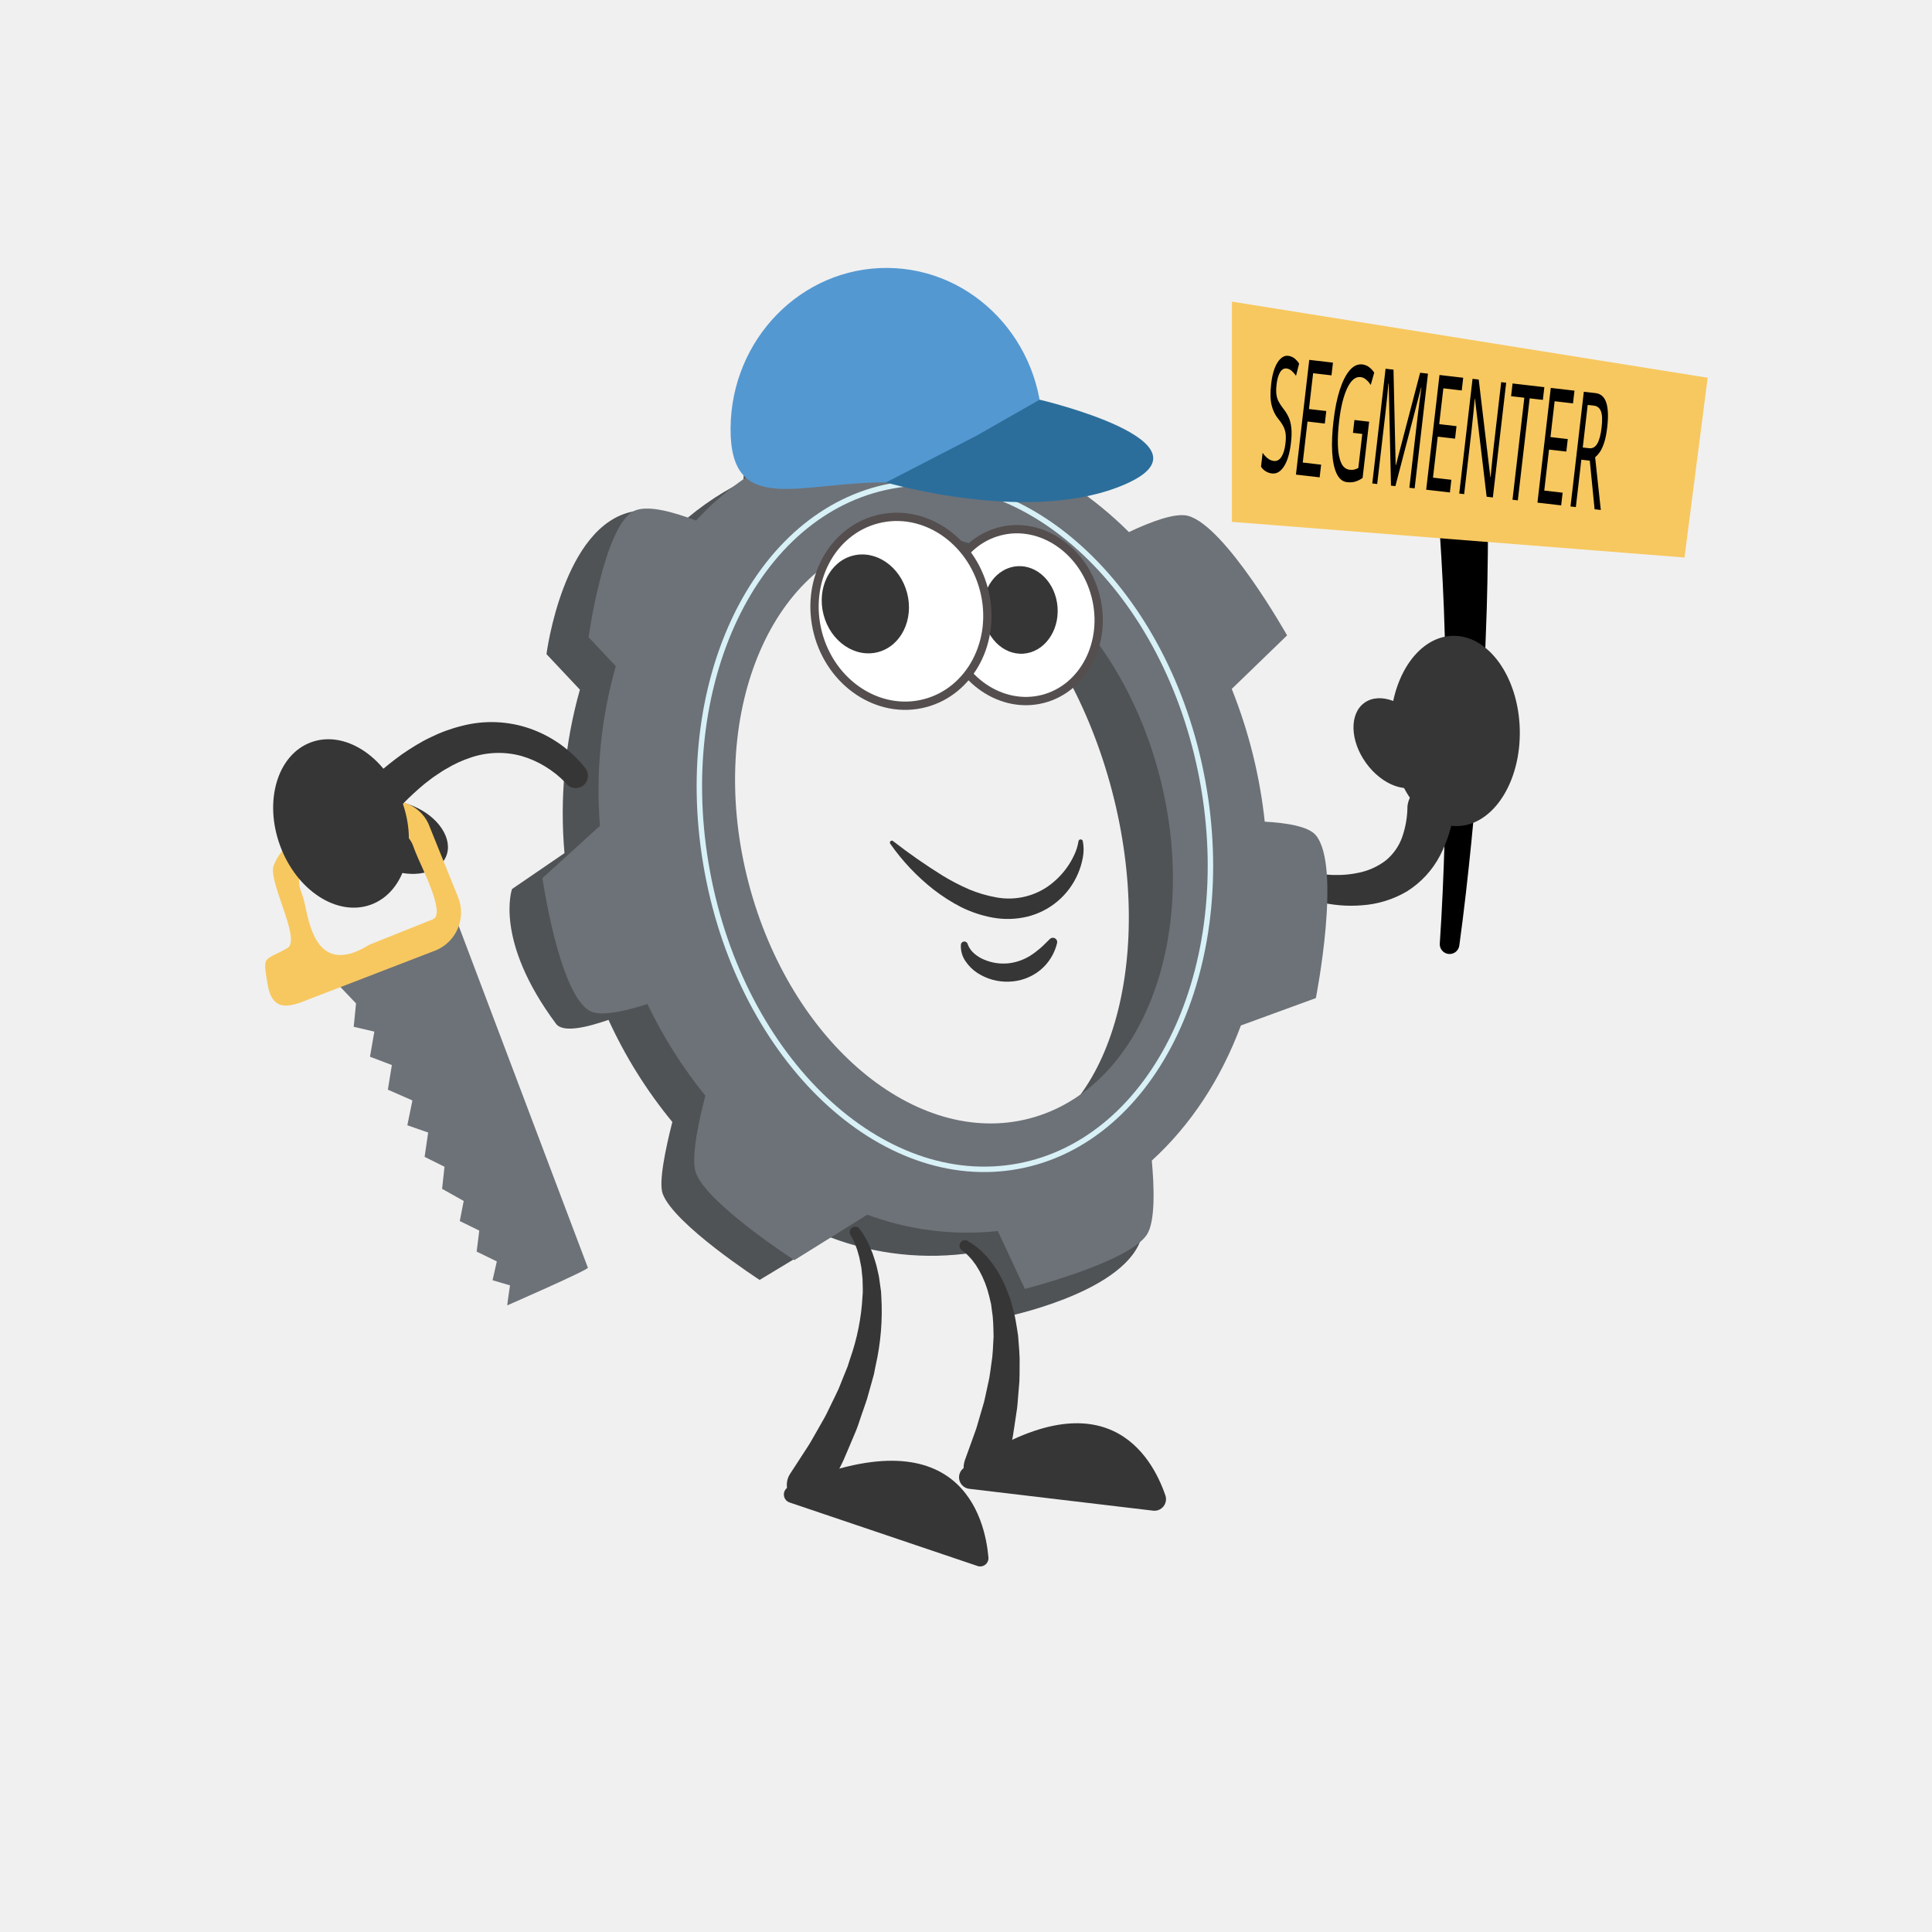
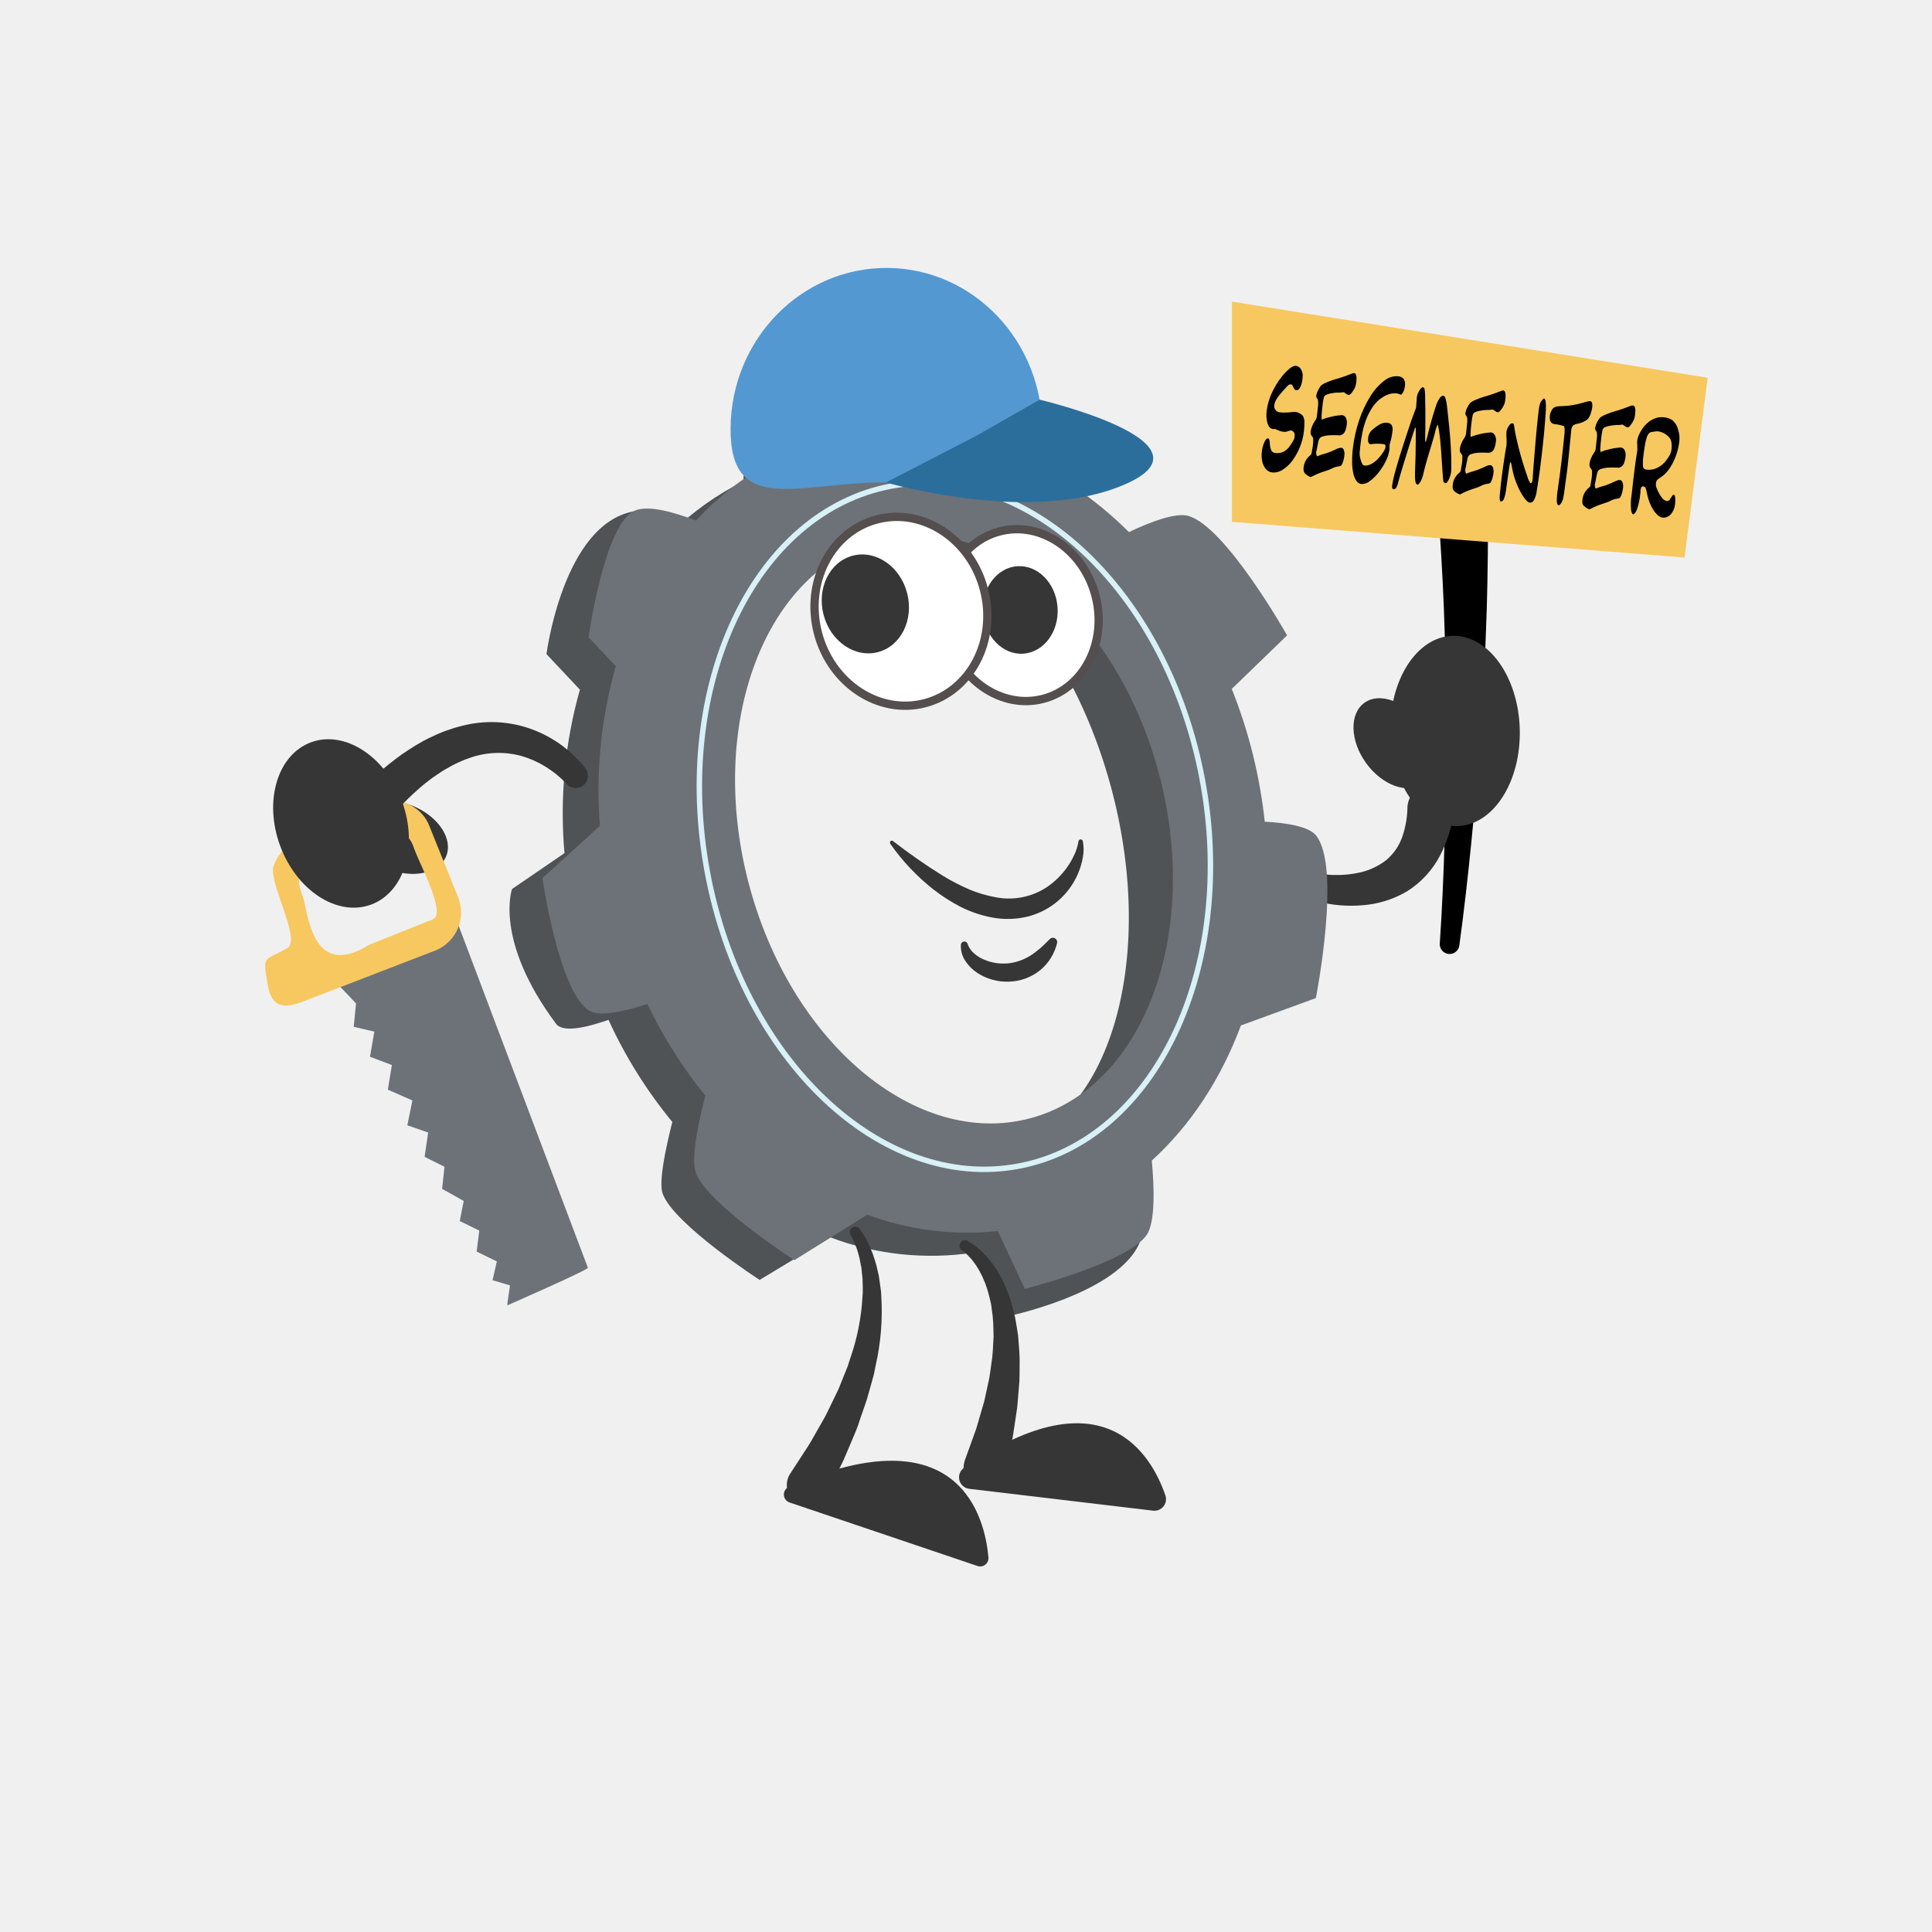
<svg xmlns="http://www.w3.org/2000/svg" id="Layer_1" data-name="Layer 1" viewBox="0 0 700 700">
  <defs>
-     <style>.cls-1{fill:#f7c860;}.cls-2{font-size:58.6px;font-family:ComicStripMN, Comic Strip MN;}.cls-3{fill:#363637;}.cls-4{fill:#4f5356;}.cls-5{fill:#6d7278;}.cls-6{fill:#fff;stroke:#544e4e;stroke-width:3px;}.cls-6,.cls-7{stroke-miterlimit:10;}.cls-7{fill:none;stroke:#d7f1f7;stroke-width:1.97px;}.cls-8{fill:#5498d1;}.cls-9{fill:#2c6e9b;}</style>
+     <style>.cls-1{fill:#f7c860;}.cls-2{fill:#363637;}.cls-3{fill:#4f5356;}.cls-4{fill:#6d7278;}.cls-5{fill:#fff;stroke:#544e4e;stroke-width:3px;}.cls-5,.cls-6{stroke-miterlimit:10;}.cls-6{fill:none;stroke:#d7f1f7;stroke-width:1.97px;}.cls-7{fill:#5498d1;}.cls-8{fill:#2c6e9b;}</style>
  </defs>
  <path d="M525.21,342.19s7.81-72.39,5.18-150" />
  <path d="M521.67,341.81c.83-12.39,1.36-24.89,1.74-37.35s.57-24.94.58-37.4c0-6.23-.06-12.46-.11-18.69s-.2-12.44-.43-18.66c-.33-12.43-1-24.83-1.81-37.21v-.1a8.77,8.77,0,1,1,17.5-1.1c0,.2,0,.42,0,.61-.09,12.64-.25,25.27-.79,37.86-.19,6.31-.57,12.59-.86,18.88s-.73,12.58-1.2,18.85q-1.32,18.83-3.19,37.59c-1.25,12.52-2.65,25-4.36,37.49a3.56,3.56,0,0,1-7.08-.71Z" />
  <polygon class="cls-1" points="618.72 136.86 446.35 109.28 446.35 189.08 610.33 202 618.72 136.86" />
-   <text class="cls-2" transform="translate(455.63 170.34) rotate(6.62) scale(0.37 1)">SEGMENTER</text>
-   <path class="cls-3" d="M479.73,316.78l1.39.13,1.55.1c1,0,2.09,0,3.14,0a36.86,36.86,0,0,0,6.1-.73,24,24,0,0,0,10.2-4.53,19.32,19.32,0,0,0,5.9-8.37,34.46,34.46,0,0,0,1.94-11.2,8.52,8.52,0,0,1,17,.36,8.43,8.43,0,0,1-.08,1l0,.21a50.41,50.41,0,0,1-5.06,16.13A33.67,33.67,0,0,1,509.71,323a37,37,0,0,1-16.22,5,48.89,48.89,0,0,1-8,0c-1.32-.12-2.63-.28-3.94-.49-.65-.11-1.3-.23-2-.37l-1-.22-1.11-.27a5,5,0,0,1,1.71-9.91Z" />
-   <ellipse class="cls-3" cx="527.21" cy="264.81" rx="23.45" ry="34.48" transform="translate(-6.63 13.64) rotate(-1.47)" />
-   <ellipse class="cls-3" cx="504.89" cy="269.27" rx="12.27" ry="18.04" transform="translate(-62.1 346.32) rotate(-35.81)" />
-   <path class="cls-4" d="M198,237l12.11,12.88a164.61,164.61,0,0,0-5.59,59.23l-19,13s-6.67,18.47,15.95,48.84c2.49,3.34,11.14,1.31,19-1.44a168.45,168.45,0,0,0,23.13,37c-2.53,9.94-5,21.89-3.5,26,4.13,11.16,35.13,31.23,35.13,31.23l25.58-15.44a103.06,103.06,0,0,0,51.91,5.55l11,23.39s42-8.35,49.39-27.5c2.49-6.48-1.25-19.62-3.39-26,31.92-33.19,45.41-88.35,30.82-144.21-13.55-51.88-47.92-91.39-88.05-107.45l-.66-29.2s-50.23-13.8-75.59,5.12c-4.72,3.52-6.38,15.93-6.92,26.42a102.54,102.54,0,0,0-26,18.47c-4-4.31-8.66-8.58-13.86-7.59C204,190.13,198,237,198,237Zm108.76-44.46c37-9.67,80,32.44,96.14,94s-.87,119.38-37.88,129-80.05-32.44-96.13-94S269.79,202.22,306.79,192.56Z" />
-   <path class="cls-5" d="M213.25,230.88l9.86,10.48a164.2,164.2,0,0,0-5.75,57.86l-20.83,18.94s6,41.88,17.18,48.14c3.93,2.21,13.32-.08,20.86-2.54a167.64,167.64,0,0,0,21,33.26c-1.83,6.86-5.53,22.33-3.42,28,4.13,11.16,35.65,31.56,35.65,31.56l26.44-16.47a103.77,103.77,0,0,0,47.28,5.91L371.32,467s37.56-9.56,44.21-19.66c3.13-4.74,2.65-17.5,1.79-26.84,14.1-12.83,25.1-29.65,32.28-48.95l27.16-9.92s9.4-47.61,0-59c-2.75-3.36-11.35-4.54-18.52-4.92a181.71,181.71,0,0,0-11.95-48.1l20.05-19.4S444,190.51,430.42,186.89c-4.61-1.22-13.64,2.22-21.39,5.89a133.76,133.76,0,0,0-42.68-28.68L362,145.35s-55-14.79-68.44-4.1c-4,3.21-5.82,13.12-6.58,22.54A103,103,0,0,0,252.2,188.6c-8.42-3.17-18-5.9-22.79-3.31C218.79,191.08,213.25,230.88,213.25,230.88Zm105-35.24C359.39,184.9,405,223.12,420.09,281s-6,113.5-47.07,124.24-86.68-27.48-101.8-85.36S277.18,206.37,318.29,195.64Z" />
-   <path class="cls-3" d="M392.32,304.77a15.44,15.44,0,0,1,0,6,26.92,26.92,0,0,1-1.75,5.78,26.92,26.92,0,0,1-18.44,15.59,30.54,30.54,0,0,1-12.51.32,43.35,43.35,0,0,1-11.48-3.84,63.63,63.63,0,0,1-9.89-6.32,77.78,77.78,0,0,1-15.69-16.59.69.69,0,0,1,.17-1,.68.68,0,0,1,.8,0h0a209.23,209.23,0,0,0,18.1,12.61,80.47,80.47,0,0,0,9.43,4.89,46.06,46.06,0,0,0,9.78,2.9,24.94,24.94,0,0,0,18.58-3.77,28.72,28.72,0,0,0,7.17-7.05,27.49,27.49,0,0,0,2.61-4.5,18.13,18.13,0,0,0,1.56-5v0a.78.78,0,0,1,.88-.65A.77.77,0,0,1,392.32,304.77Z" />
-   <ellipse class="cls-6" cx="369.75" cy="221.34" rx="27.72" ry="31.29" transform="matrix(0.97, -0.25, 0.25, 0.97, -43.93, 100.61)" />
-   <ellipse class="cls-3" cx="369.67" cy="221.02" rx="13.53" ry="15.88" transform="translate(-14.61 26.5) rotate(-4.03)" />
-   <ellipse class="cls-7" cx="345.97" cy="299.34" rx="91.22" ry="125.34" transform="translate(-48.91 68.31) rotate(-10.54)" />
-   <path class="cls-8" d="M264.7,155.16c-.22,32.3,25.15,19.41,56.33,19.63S377.4,188.25,377.62,156,352.75,97.3,321.57,97.08,264.93,122.87,264.7,155.16Z" />
-   <path class="cls-9" d="M353.9,157.81l22.78-13s65.43,15.37,31.28,30.52-86.93-.54-86.93-.54Z" />
-   <path class="cls-3" d="M350.59,342.07a8.38,8.38,0,0,0,2.44,3.46,13.22,13.22,0,0,0,3.68,2.23,18,18,0,0,0,8.49,1.29,19,19,0,0,0,8-2.73,29.84,29.84,0,0,0,3.6-2.67c1.2-1,2.28-2.19,3.53-3.38l.07-.08a1.57,1.57,0,0,1,2.61,1.48,18.2,18.2,0,0,1-6.06,9.78,18.79,18.79,0,0,1-11.32,4.22,19.66,19.66,0,0,1-11.53-3.17,14.87,14.87,0,0,1-4.32-4.3,9.47,9.47,0,0,1-1.63-5.93,1.26,1.26,0,0,1,1.36-1.14,1.27,1.27,0,0,1,1.06.81Z" />
-   <ellipse class="cls-6" cx="326.22" cy="220.07" rx="31.04" ry="34.35" transform="matrix(0.97, -0.25, 0.25, 0.97, -45.02, 89.57)" />
-   <ellipse class="cls-3" cx="313.52" cy="218.83" rx="15.64" ry="18.06" transform="translate(-45.12 86.32) rotate(-14.64)" />
-   <path class="cls-3" d="M311.45,445.31l.32.39.25.35.5.69.86,1.41c.56.94,1,1.91,1.51,2.88l1.24,3,1,3.05a30,30,0,0,1,.8,3.1c.21,1,.53,2.08.64,3.13l.44,3.16.22,1.59.08,1.58a89.06,89.06,0,0,1-2.06,25.2l-.62,3.11-.83,3L314.1,507c-.64,2-1.37,3.95-2.05,5.93l-1,3c-.36,1-.68,2-1.11,2.94l-2.44,5.77-1.23,2.88c-.41,1-.81,1.94-1.29,2.85l-5.57,11.2a7.6,7.6,0,0,1-13.61-6.76,6.69,6.69,0,0,1,.43-.75l.22-.34,6.4-9.85c.55-.82,1-1.67,1.5-2.52l1.45-2.54,2.9-5.1c.51-.85.9-1.73,1.33-2.6l1.27-2.63c.84-1.75,1.74-3.5,2.54-5.27l2.17-5.4,1.1-2.7.88-2.76a80.86,80.86,0,0,0,4.51-22.61l.1-1.44,0-1.43-.07-2.87c0-1-.18-1.89-.25-2.85s-.16-1.91-.38-2.83l-.56-2.8-.78-2.73c-.33-.87-.64-1.77-1-2.62l-.59-1.26-.32-.57-.15-.29-.13-.22-.14-.23a2,2,0,0,1,3.3-2.29Z" />
-   <path class="cls-3" d="M286.06,544.37l68.06,23a3,3,0,0,0,4-3.15c-1.21-13.85-10.05-52.74-72.32-25.51A3.05,3.05,0,0,0,286.06,544.37Z" />
-   <path class="cls-3" d="M350.73,449.77l.42.22.33.19.66.4,1.2.84c.79.58,1.5,1.23,2.24,1.86l2,2.05,1.8,2.23a42.86,42.86,0,0,1,5.47,9.94l1,2.66.25.66.19.68.36,1.36a47.82,47.82,0,0,1,1.32,5.47c.3,1.84.65,3.7.9,5.55l.43,5.56a51.76,51.76,0,0,1,.12,5.56c0,1.85,0,3.72-.08,5.56l-.46,5.51c-.17,1.83-.24,3.7-.57,5.49L367.5,517c-.31,1.8-.5,3.66-.94,5.42l-2.34,10.72a7.61,7.61,0,1,1-14.86-3.26,8.7,8.7,0,0,1,.26-.91l.16-.42,3.46-9.6c.64-1.6,1-3.23,1.51-4.86l1.43-4.88c.53-1.63.79-3.27,1.18-4.92l1.08-5c.3-1.65.47-3.31.72-5a42.56,42.56,0,0,0,.56-5l.27-5c0-1.66-.1-3.3-.14-5a40.42,40.42,0,0,0-.52-4.92l-.16-1.23-.08-.62-.14-.59-.57-2.39a36.86,36.86,0,0,0-3.52-9.09l-1.26-2.08-1.45-1.94c-.54-.58-1.06-1.21-1.63-1.75l-.86-.8-.43-.35-.38-.29-.28-.22a2,2,0,0,1,2.16-3.37Z" />
-   <path class="cls-3" d="M351.14,539.42l66.65,7.92a4.19,4.19,0,0,0,4.46-5.5c-4.85-14.19-21.89-45.11-73-10A4.19,4.19,0,0,0,351.14,539.42Z" />
-   <ellipse class="cls-3" cx="144.97" cy="303.34" rx="12.27" ry="18.04" transform="translate(-190.7 322.28) rotate(-67.68)" />
-   <path class="cls-5" d="M116.33,350.25,129,363.56l-.85,8.47,7.48,1.74-1.58,9.11,7.93,3-1.45,8.93,8.89,3.9-1.83,9,7.54,2.63-1.29,8.81,7.21,3.59-.87,8,7.83,4.39-1.42,7.28,7.06,3.46-.95,7.61,7.31,3.56-1.55,6.81,6.33,1.87s-1.1,7.28-1,7.24S213.21,460.1,213,459.32L165.2,332.83Z" />
+   <path d="M469.55,132.55a2.35,2.35,0,0,1,1.73,1.1A4.3,4.3,0,0,1,472,136a12.27,12.27,0,0,1-.1,1.37,8.58,8.58,0,0,1-.83,3c-.4.76-.89,1.11-1.47,1-.38,0-.71-.4-1-1.06a5.12,5.12,0,0,0-.39-.81.79.79,0,0,0-.55-.23,1.22,1.22,0,0,0-.89.32,7.37,7.37,0,0,0-1,1c-1.09,1.21-1.85,2.09-2.28,2.63a11,11,0,0,0-1.18,1.76,5.38,5.38,0,0,0-.64,2,2.17,2.17,0,0,0,.47,1.55,2.08,2.08,0,0,0,1.45.86,14.12,14.12,0,0,0,2.33.08c.76,0,1.46-.09,2.1-.16a6.86,6.86,0,0,1,1.33-.06,3.93,3.93,0,0,1,1.76.65,2.9,2.9,0,0,1,1,.85,4.88,4.88,0,0,1,.51,2.17,23.81,23.81,0,0,1-.2,3.51,22.46,22.46,0,0,1-4.11,10.38,13,13,0,0,1-3.54,3.36,5.84,5.84,0,0,1-3.84,1,3.48,3.48,0,0,1-2.26-1.21,6,6,0,0,1-1.33-2.72,10.17,10.17,0,0,1-.16-3.45,11,11,0,0,1,.94-3.63c.45-.93.86-1.37,1.24-1.33a.61.61,0,0,1,.52.42,4.71,4.71,0,0,1,.18,1.22,7.26,7.26,0,0,0,.53,2.65,1.7,1.7,0,0,0,1.44,1,5.4,5.4,0,0,0,2.4-.2,5.19,5.19,0,0,0,1.73-1,6.53,6.53,0,0,0,1.21-1.39l.68-1c.36-.58.6-1,.73-1.24a3.07,3.07,0,0,0,.27-1,5.83,5.83,0,0,0,0-1.18,1.67,1.67,0,0,0-.45-.7,1.51,1.51,0,0,0-.89-.46,2.37,2.37,0,0,0-.76.19q-.57.19-1,.3a3.42,3.42,0,0,1-1,0,5.47,5.47,0,0,1-1.2-.28c-.42-.15-.79-.3-1.13-.46a2.93,2.93,0,0,0-.59-.26.81.81,0,0,0-.21,0l-.16,0-.2,0-.24,0c-.94-.11-1.6-.83-2-2.15a10.91,10.91,0,0,1-.3-4.31,22.55,22.55,0,0,1,2.48-7.8,26.24,26.24,0,0,1,4.45-6.36Q468.23,132.4,469.55,132.55Z" />
+   <path d="M490.58,135.17q1.19.14.84,3.12a6.22,6.22,0,0,1-1.07,3.16c-.72,1.15-1.27,1.7-1.67,1.65a2,2,0,0,1-.7-.24,4.71,4.71,0,0,1-.65-.45,2.91,2.91,0,0,0-.4-.29,8.54,8.54,0,0,0-1.32.13h-1c-.28,0-.64,0-1.07.07s-.85.12-1.25.2a7.29,7.29,0,0,0-1.95.6,1.62,1.62,0,0,0-.72,1,19.47,19.47,0,0,0-.44,2.75c-.21,1.76-.32,3.06-.35,3.89s0,1.25.2,1.27a4.72,4.72,0,0,1,.75-.33,10.67,10.67,0,0,1,1.72-.5,23,23,0,0,1,4.77-.8,1.75,1.75,0,0,1,1.37,1,4,4,0,0,1,.33,2.28,9.11,9.11,0,0,1-.56,2.42,2.66,2.66,0,0,1-1,1.28,2,2,0,0,1-1.35.34,29.52,29.52,0,0,0-3.65,0,8.86,8.86,0,0,0-2.27.44A2,2,0,0,0,478,159a4.3,4.3,0,0,0-.35,1c-.11.44-.21,1-.32,1.59s-.18,1-.22,1.19a7.48,7.48,0,0,0-.24,1,2.74,2.74,0,0,0,.09,1c.1.34.21.52.33.53l.77-.31a11.14,11.14,0,0,1,1.81-.57,18.32,18.32,0,0,0,2.74-1l2.22-1a2.62,2.62,0,0,1,1.27-.17c.32,0,.6.32.81.83a4.39,4.39,0,0,1,.16,2.17,9.8,9.8,0,0,1-.41,1.88,5.88,5.88,0,0,1-.62,1.43,1,1,0,0,1-.67.35c-.29,0-.67.11-1.14.2a5.7,5.7,0,0,0-1.56.58,10.52,10.52,0,0,1-1.64.69c-.65.22-1.32.45-2,.67a23.46,23.46,0,0,0-2.36.94c-.21.09-.55.26-1,.5s-.71.36-.73.36A4.85,4.85,0,0,1,473,171.7a1.77,1.77,0,0,1-.61-.9,4,4,0,0,1-.06-1.57,6.31,6.31,0,0,1,.79-2.39,5.78,5.78,0,0,1,1.51-1.78,3.05,3.05,0,0,0,.42-.46,1,1,0,0,0,.17-.41c0-.16.09-.51.17-1.06,0-.19.07-.41.13-.68s.1-.53.13-.82a15.37,15.37,0,0,0,.16-2.43,1.52,1.52,0,0,0-.33-1,3,3,0,0,1-.55-.84,3.73,3.73,0,0,1,0-1.38,7.43,7.43,0,0,1,.51-1.63,8.17,8.17,0,0,1,1-1.85,8.08,8.08,0,0,0,.5-.84,4.56,4.56,0,0,0,.22-1c.21-1.82.34-3.08.4-3.8a7.44,7.44,0,0,0,0-1.61,1.69,1.69,0,0,0-.35-.89,2.08,2.08,0,0,1-.27-.47,1.48,1.48,0,0,1,0-.69,6.07,6.07,0,0,1,.66-1.86,8.82,8.82,0,0,1,1-1.6,6.68,6.68,0,0,1,2-1.16,29,29,0,0,1,4.29-1.48c.66-.19,1.32-.41,2-.65l1.77-.66,1.27-.47A1.83,1.83,0,0,1,490.58,135.17Z" />
+   <path d="M490.17,162.43a49.47,49.47,0,0,1,2.27-10.16,41.32,41.32,0,0,1,4-8.58,20.37,20.37,0,0,1,5-5.67,7.12,7.12,0,0,1,5.09-1.7,2.79,2.79,0,0,1,2.06,1,3.37,3.37,0,0,1,.45,2.37,10,10,0,0,1-.27,1.56,4.71,4.71,0,0,1-.59,1.16c-.28.42-.46.61-.57.6a5.66,5.66,0,0,1-.6-.21,3.65,3.65,0,0,0-.88-.25,7.09,7.09,0,0,0-2.43.15,9.09,9.09,0,0,0-2.49,1.07,12,12,0,0,0-2.37,1.85,14.17,14.17,0,0,0-1.94,2.51,23.18,23.18,0,0,0-2,4.07,30.74,30.74,0,0,0-1.27,4.5c-.32,1.57-.59,3.28-.8,5.14-.09.74-.15,1.34-.17,1.81a7.82,7.82,0,0,0,0,1.37,10.75,10.75,0,0,0,.27,1.35q.6,2.21,1.26,2.28a4.44,4.44,0,0,0,2.79-.61,9.88,9.88,0,0,0,2.47-2,15.6,15.6,0,0,0,1.8-2.36,4.93,4.93,0,0,0,.72-1.51c.09-.77-.08-1.19-.51-1.24a19,19,0,0,0-3.18-.15,10.47,10.47,0,0,0-1.61.18c-.8-.1-1.12-.8-1-2.11a5.37,5.37,0,0,1,.55-1.91,4.89,4.89,0,0,1,1.31-1.47,14.34,14.34,0,0,1,2.69-1.85,4.19,4.19,0,0,1,2.37-.44,2.18,2.18,0,0,1,1.62.8,3.54,3.54,0,0,1,.3,2.36c-.1.85-.23,1.62-.38,2.3s-.3,1.28-.45,1.79-.22.8-.23.85,0,.4,0,.81,0,.74-.06,1a12.28,12.28,0,0,1-1.3,4,23.14,23.14,0,0,1-2.63,4.14,15.85,15.85,0,0,1-3.24,3.14,4.49,4.49,0,0,1-3,1,2.52,2.52,0,0,1-1.7-1.05,7.06,7.06,0,0,1-1.14-2.61,18.58,18.58,0,0,1-.48-4A38.77,38.77,0,0,1,490.17,162.43Z" />
+   <path d="M515.55,140.32c.28,0,.47.23.57.59a9.16,9.16,0,0,1,.21,1.9c0,.9.06,2.79.1,5.67,0,1.68,0,3.26,0,4.75s0,2.78-.05,3.88,0,1.89,0,2.36.05.71.12.72.31-.62.61-1.89q1.54-6.39,3.17-11.24a10.71,10.71,0,0,1,1.38-2.86c.46-.6.89-.88,1.29-.83s.64.45.85,1.22a17.39,17.39,0,0,1,.49,2.66q.18,1.51.81,7.63.38,3.84.56,7.31c.12,2.31.18,4.24.18,5.78s0,2.54-.07,3a7.72,7.72,0,0,1-.48,1.89,7.23,7.23,0,0,1-.78,1.6c-.28.41-.5.6-.65.59a1,1,0,0,1-.9-.63c-.07-.18-.2-1.74-.39-4.67s-.33-5.08-.43-6.46q-.3-4.35-.69-6.87t-.63-2.55a17.33,17.33,0,0,0-1,3.3c-.43,1.59-1.05,3.67-1.84,6.26s-1.4,4.67-1.79,6.26c-.27,1.15-.48,2-.63,2.57a10.48,10.48,0,0,1-.55,1.58,5.8,5.8,0,0,1-.73,1.26c-.27.34-.49.5-.64.48-.37,0-.62-.33-.76-.86a8.72,8.72,0,0,1-.2-2c0-.81,0-2.36.11-4.66s.12-4.16.13-5.6c0-.79,0-2,.05-3.68s0-2.73,0-3.18,0-.68-.14-.69-.89,2.18-2.25,6.59q-3.09,9.81-4,13.33a7.79,7.79,0,0,1-.67,1.84,1,1,0,0,1-1.13.55c-.17,0-.28-.16-.34-.43a2.16,2.16,0,0,1-.05-.8,29.82,29.82,0,0,1,.78-3.87c.4-1.59,1-3.56,1.69-5.91s1.54-4.93,2.47-7.76c.85-2.63,1.51-4.65,2-6.06s1-2.7,1.45-3.85a5.55,5.55,0,0,0,.3-.92c0-.34.08-.93.13-1.77s.1-1.5.15-2a5.55,5.55,0,0,1,.48-1.56,6.1,6.1,0,0,1,.87-1.44C515.07,140.47,515.34,140.29,515.55,140.32Z" />
+   <path d="M544.6,141.44c.78.09,1.06,1.13.83,3.12a8.36,8.36,0,0,1-.35,1.78,8.7,8.7,0,0,1-.71,1.38c-.72,1.15-1.27,1.7-1.67,1.65a1.58,1.58,0,0,1-.7-.24,4.81,4.81,0,0,1-.66-.45,3.24,3.24,0,0,0-.4-.29,9.25,9.25,0,0,0-1.32.14h-1a13.66,13.66,0,0,0-2.31.28,7.11,7.11,0,0,0-2,.59,1.65,1.65,0,0,0-.72,1,22.43,22.43,0,0,0-.44,2.74c-.2,1.76-.32,3.06-.35,3.89s0,1.26.21,1.28a3.06,3.06,0,0,1,.75-.33,9.41,9.41,0,0,1,1.71-.51,23.17,23.17,0,0,1,4.78-.8,1.73,1.73,0,0,1,1.36,1A3.77,3.77,0,0,1,542,160a9.16,9.16,0,0,1-.55,2.42,2.81,2.81,0,0,1-1,1.29,2.15,2.15,0,0,1-1.36.33,29.53,29.53,0,0,0-3.65,0,8.82,8.82,0,0,0-2.27.45,2,2,0,0,0-1.15.81,3.88,3.88,0,0,0-.35,1c-.11.45-.22,1-.32,1.59s-.19,1-.23,1.2a8.77,8.77,0,0,0-.23,1,2.42,2.42,0,0,0,.09,1c.09.33.2.51.33.53l.76-.32a11.81,11.81,0,0,1,1.81-.57,18.38,18.38,0,0,0,2.75-1q1.61-.72,2.22-1a2.48,2.48,0,0,1,1.26-.17c.33,0,.6.31.82.83a4.45,4.45,0,0,1,.16,2.16,10.43,10.43,0,0,1-.41,1.88,6.1,6.1,0,0,1-.62,1.43,1,1,0,0,1-.67.35l-1.15.2a5.65,5.65,0,0,0-1.55.58,11,11,0,0,1-1.64.69l-2,.68a21,21,0,0,0-2.35.93c-.22.09-.56.26-1,.5a3.93,3.93,0,0,1-.74.36A4.72,4.72,0,0,1,527,178a1.71,1.71,0,0,1-.62-.89,4.12,4.12,0,0,1,0-1.58,6.29,6.29,0,0,1,.78-2.39,6,6,0,0,1,1.51-1.78,3.24,3.24,0,0,0,.43-.45,1.13,1.13,0,0,0,.17-.42c0-.15.09-.51.17-1.06,0-.19.07-.41.12-.67a7.37,7.37,0,0,0,.13-.82,15.49,15.49,0,0,0,.16-2.43,1.37,1.37,0,0,0-.33-1,3.16,3.16,0,0,1-.54-.84,3.8,3.8,0,0,1,0-1.39,7.07,7.07,0,0,1,.5-1.62,8,8,0,0,1,1-1.86,6.79,6.79,0,0,0,.49-.84,4,4,0,0,0,.22-1c.21-1.81.35-3.08.41-3.79a9,9,0,0,0,0-1.61,1.66,1.66,0,0,0-.35-.89,1.69,1.69,0,0,1-.27-.48,1.43,1.43,0,0,1,0-.68,5.77,5.77,0,0,1,.66-1.87,8.09,8.09,0,0,1,1-1.6,6.68,6.68,0,0,1,2-1.16,29.24,29.24,0,0,1,4.28-1.48c.66-.19,1.32-.41,2-.65l1.77-.65,1.26-.48A2.12,2.12,0,0,1,544.6,141.44Z" />
+   <path d="M559.41,144.4c.37,0,.59.58.67,1.61a30.09,30.09,0,0,1-.13,4.53c0,.31-.06,1-.13,2s-.21,2.62-.41,4.76-.49,4.72-.84,7.75c-.41,3.51-.78,6.38-1.12,8.63s-.58,3.82-.74,4.72a8.35,8.35,0,0,1-1,2.91,1.52,1.52,0,0,1-1.48.81c-.59-.07-1.34-.77-2.25-2.11a24.9,24.9,0,0,1-2.53-4.94,26.39,26.39,0,0,1-1.57-5.41c-.11-.71-.22-1.25-.31-1.62s-.21-.57-.33-.59-.12.21-.2.63-.19,1.07-.32,2-.28,1.93-.45,3.12-.37,2.63-.61,4.31a14.1,14.1,0,0,1-.73,3.18c-.29.71-.66,1-1.12,1-.21,0-.35-.22-.41-.58a8.94,8.94,0,0,1,0-1.83c.06-.86.2-2.16.4-3.9q.47-4,.89-6.91c.28-1.94.52-3.51.72-4.73s.34-2,.42-2.41a16,16,0,0,0,0-2.62,15.47,15.47,0,0,1,0-2.45,4.66,4.66,0,0,1,.68-1.65c.4-.69.73-1.07,1-1.16a1.43,1.43,0,0,1,.76,0q.21,0,.33.93c.14,1,.33,2.12.58,3.32s.59,2.63,1,4.3.83,3.15,1.21,4.46q1.13,3.78,2,6.18a8.49,8.49,0,0,0,1.06,2.41.53.53,0,0,0,.55-.21,3.21,3.21,0,0,0,.3-1.22c0-.05.07-1.1.21-3.14s.29-4,.46-5.85.29-3.36.41-4.82.26-3,.42-4.66.33-3.41.55-5.28c.13-1.1.25-2,.37-2.6a5.72,5.72,0,0,1,.51-1.62,3.69,3.69,0,0,1,.64-.82C559.1,144.5,559.29,144.39,559.41,144.4Z" />
+   <path d="M576,145.32a.91.91,0,0,1,.82.62,4.52,4.52,0,0,1,.05,1.84,10.49,10.49,0,0,1-.44,1.79,8,8,0,0,1-.73,1.73,4,4,0,0,1-1.5,1.28,8.54,8.54,0,0,1-2.64.95,3.75,3.75,0,0,0-1.66.67,3.27,3.27,0,0,0-.63,1.91c-.09.74-.27,2.65-.56,5.73s-.56,5.75-.83,8c-.06.51-.13,1.09-.22,1.74s-.17,1.27-.26,1.86-.17,1.21-.26,1.87c-.26,2.14-.48,3.68-.65,4.62a6.41,6.41,0,0,1-.78,2.27,2.72,2.72,0,0,1-.51.6c-.23.21-.37.31-.44.3-.69-.08-.88-1.44-.58-4.07.06-.46.18-1.37.37-2.73s.4-2.78.6-4.26.41-3.18.63-5.1c.51-4.41.85-7.49,1-9.21a10.54,10.54,0,0,0,0-3.17c0-.08-.17-.17-.46-.27s-.7-.21-1.21-.33a18,18,0,0,0-1.89-.3c-1.34-.16-1.89-1.2-1.67-3.13a5.68,5.68,0,0,1,.28-1.07,4.14,4.14,0,0,1,.49-1,2.35,2.35,0,0,1,1-.93,3.82,3.82,0,0,1,1.34-.32c.49,0,1.18-.08,2-.11a16.87,16.87,0,0,0,2-.15c1.08-.16,2-.32,2.66-.47s1.59-.38,2.71-.71A10.43,10.43,0,0,1,576,145.32Z" />
+   <path d="M591.61,146.9q1.18.14.84,3.12a8.36,8.36,0,0,1-.35,1.78,8.87,8.87,0,0,1-.72,1.38c-.71,1.15-1.26,1.7-1.66,1.65a1.58,1.58,0,0,1-.7-.24,4.81,4.81,0,0,1-.66-.45,3.24,3.24,0,0,0-.4-.29,9.25,9.25,0,0,0-1.32.14h-1a13.66,13.66,0,0,0-2.31.28,7.11,7.11,0,0,0-2,.59,1.65,1.65,0,0,0-.72,1,22.43,22.43,0,0,0-.44,2.74c-.2,1.76-.32,3.06-.35,3.89s0,1.26.21,1.28q-.08,0,.75-.33a9.41,9.41,0,0,1,1.71-.51,23.17,23.17,0,0,1,4.78-.8,1.73,1.73,0,0,1,1.36,1,3.77,3.77,0,0,1,.33,2.27,8.91,8.91,0,0,1-.56,2.43,2.75,2.75,0,0,1-1,1.28,2.15,2.15,0,0,1-1.36.33,29.52,29.52,0,0,0-3.65,0,8.82,8.82,0,0,0-2.27.45,2.07,2.07,0,0,0-1.16.81,3.93,3.93,0,0,0-.34,1q-.16.68-.33,1.59c-.1.61-.18,1-.22,1.2a8.77,8.77,0,0,0-.23,1,2.42,2.42,0,0,0,.09,1c.09.34.2.51.33.53l.76-.32a11.81,11.81,0,0,1,1.81-.57,18.38,18.38,0,0,0,2.75-1q1.61-.72,2.22-1a2.48,2.48,0,0,1,1.26-.17c.33,0,.6.31.82.83a4.45,4.45,0,0,1,.16,2.16,10.43,10.43,0,0,1-.41,1.88,6.1,6.1,0,0,1-.62,1.43,1,1,0,0,1-.67.35l-1.15.2a5.53,5.53,0,0,0-1.55.58,11,11,0,0,1-1.64.69l-2,.68a21,21,0,0,0-2.35.93c-.22.09-.56.26-1,.5a4.3,4.3,0,0,1-.74.36,4.72,4.72,0,0,1-1.92-1.17,1.71,1.71,0,0,1-.62-.89,4.12,4.12,0,0,1,0-1.58,6.29,6.29,0,0,1,.78-2.39,6,6,0,0,1,1.51-1.78,3.24,3.24,0,0,0,.43-.45,1.13,1.13,0,0,0,.17-.42c0-.15.09-.51.16-1.06,0-.18.07-.41.13-.67a7.37,7.37,0,0,0,.13-.82,15.49,15.49,0,0,0,.16-2.43,1.47,1.47,0,0,0-.33-1,3.54,3.54,0,0,1-.55-.84,3.64,3.64,0,0,1,0-1.39,6.59,6.59,0,0,1,.5-1.62,8.44,8.44,0,0,1,1-1.86,6,6,0,0,0,.5-.84,4,4,0,0,0,.22-1c.21-1.81.35-3.08.41-3.79a9,9,0,0,0,0-1.61,1.74,1.74,0,0,0-.35-.89,1.69,1.69,0,0,1-.27-.48,1.55,1.55,0,0,1,0-.68,6.09,6.09,0,0,1,.67-1.87,8.09,8.09,0,0,1,1-1.6,6.68,6.68,0,0,1,2-1.16,28.83,28.83,0,0,1,4.28-1.48c.66-.19,1.32-.41,2-.65l1.77-.65,1.26-.48A2.12,2.12,0,0,1,591.61,146.9Z" />
+   <path d="M591.16,179.28l.72-6.28c.29-2.48.57-4.59.82-6.34s.42-2.89.52-3.41a9.07,9.07,0,0,0,0-1.43c0-.6,0-1-.06-1.3a7.12,7.12,0,0,1,.06-1,8.3,8.3,0,0,1,.88-2.55,13,13,0,0,1,2-2.94,9.46,9.46,0,0,1,3-2.22,6.8,6.8,0,0,1,3.83-.61,6.33,6.33,0,0,1,3.08,1.09,6.56,6.56,0,0,1,2,3.36,10.14,10.14,0,0,1,.44,4.28,22.58,22.58,0,0,1-1.3,5.39,19.76,19.76,0,0,1-2.36,4.56,10.69,10.69,0,0,1-2.89,2.92,11.24,11.24,0,0,0-1.38,1,2,2,0,0,0-.53,1.34,2.78,2.78,0,0,0,.16,1.48,14.06,14.06,0,0,0,1.9,3.6,3.1,3.1,0,0,0,1.84,1.33,1.28,1.28,0,0,0,1.23-.75l.47-.74a4.57,4.57,0,0,1,.42-.58.56.56,0,0,1,.41-.23c.27,0,.44.35.53,1a10.06,10.06,0,0,1-.06,2.47,6.56,6.56,0,0,1-.86,2.69,4.48,4.48,0,0,1-1.66,1.71,3.28,3.28,0,0,1-2,.43,3.61,3.61,0,0,1-2-1.14,10.4,10.4,0,0,1-2-2.82,17.33,17.33,0,0,1-1.45-4c-.16-.71-.29-1.32-.41-1.84a2.84,2.84,0,0,0-.41-1.11,1,1,0,0,0-.79-.41.61.61,0,0,0-.66.37,4.11,4.11,0,0,0-.29,1.22c0,.21,0,.4,0,.57s0,.39-.07.65a24.09,24.09,0,0,1-1.11,5.29c-.49,1.37-1,2-1.51,2q-.13,0-.36-.42A3.5,3.5,0,0,1,591,185,21,21,0,0,1,591.16,179.28Zm9.39-23a3.42,3.42,0,0,0-1,.07c-.4.08-.65.12-.77.13a1.8,1.8,0,0,0-1.21.42,3.53,3.53,0,0,0-.88,1.47,17.86,17.86,0,0,0-.7,2.88c-.21,1.23-.43,2.82-.66,4.8a14.89,14.89,0,0,0-.08,1.87,8,8,0,0,0,.09,1.38q.18.75,1.29.87a6.7,6.7,0,0,0,3.9-.7,9.09,9.09,0,0,0,3.19-2.68,14.56,14.56,0,0,0,1.38-2.12,5.73,5.73,0,0,0,.51-1.78,8.24,8.24,0,0,0-.15-3.21,3.71,3.71,0,0,0-.84-1.38,6.25,6.25,0,0,0-1.7-1.3A6.46,6.46,0,0,0,600.55,156.26Z" />
+   <path class="cls-2" d="M479.73,316.78l1.39.13,1.55.1c1,0,2.09,0,3.14,0a36.86,36.86,0,0,0,6.1-.73,24,24,0,0,0,10.2-4.53,19.32,19.32,0,0,0,5.9-8.37,34.46,34.46,0,0,0,1.94-11.2,8.52,8.52,0,0,1,17,.36,8.43,8.43,0,0,1-.08,1l0,.21a50.41,50.41,0,0,1-5.06,16.13A33.67,33.67,0,0,1,509.71,323a37,37,0,0,1-16.22,5,48.89,48.89,0,0,1-8,0c-1.32-.12-2.63-.28-3.94-.49-.65-.11-1.3-.23-2-.37l-1-.22-1.11-.27a5,5,0,0,1,1.71-9.91Z" />
+   <ellipse class="cls-2" cx="527.21" cy="264.81" rx="23.45" ry="34.48" transform="translate(-6.63 13.64) rotate(-1.47)" />
+   <ellipse class="cls-2" cx="504.89" cy="269.27" rx="12.27" ry="18.04" transform="translate(-62.1 346.32) rotate(-35.81)" />
+   <path class="cls-3" d="M198,237l12.11,12.88a164.61,164.61,0,0,0-5.59,59.23l-19,13s-6.67,18.47,15.95,48.84c2.49,3.34,11.14,1.31,19-1.44a168.45,168.45,0,0,0,23.13,37c-2.53,9.94-5,21.89-3.5,26,4.13,11.16,35.13,31.23,35.13,31.23l25.58-15.44a103.06,103.06,0,0,0,51.91,5.55l11,23.39s42-8.35,49.39-27.5c2.49-6.48-1.25-19.62-3.39-26,31.92-33.19,45.41-88.35,30.82-144.21-13.55-51.88-47.92-91.39-88.05-107.45l-.66-29.2s-50.23-13.8-75.59,5.12c-4.72,3.52-6.38,15.93-6.92,26.42a102.54,102.54,0,0,0-26,18.47c-4-4.31-8.66-8.58-13.86-7.59C204,190.13,198,237,198,237Zm108.76-44.46c37-9.67,80,32.44,96.14,94s-.87,119.38-37.88,129-80.05-32.44-96.13-94S269.79,202.22,306.79,192.56Z" />
+   <path class="cls-4" d="M213.25,230.88l9.86,10.48a164.2,164.2,0,0,0-5.75,57.86l-20.83,18.94s6,41.88,17.18,48.14c3.93,2.21,13.32-.08,20.86-2.54a167.64,167.64,0,0,0,21,33.26c-1.83,6.86-5.53,22.33-3.42,28,4.13,11.16,35.65,31.56,35.65,31.56l26.44-16.47a103.77,103.77,0,0,0,47.28,5.91L371.32,467s37.56-9.56,44.21-19.66c3.13-4.74,2.65-17.5,1.79-26.84,14.1-12.83,25.1-29.65,32.28-48.95l27.16-9.92s9.4-47.61,0-59c-2.75-3.36-11.35-4.54-18.52-4.92a181.71,181.71,0,0,0-11.95-48.1l20.05-19.4S444,190.51,430.42,186.89c-4.61-1.22-13.64,2.22-21.39,5.89a133.76,133.76,0,0,0-42.68-28.68L362,145.35s-55-14.79-68.44-4.1c-4,3.21-5.82,13.12-6.58,22.54A103,103,0,0,0,252.2,188.6c-8.42-3.17-18-5.9-22.79-3.31C218.79,191.08,213.25,230.88,213.25,230.88Zm105-35.24C359.39,184.9,405,223.12,420.09,281s-6,113.5-47.07,124.24-86.68-27.48-101.8-85.36S277.18,206.37,318.29,195.64Z" />
+   <path class="cls-2" d="M392.32,304.77a15.44,15.44,0,0,1,0,6,26.92,26.92,0,0,1-1.75,5.78,26.92,26.92,0,0,1-18.44,15.59,30.54,30.54,0,0,1-12.51.32,43.35,43.35,0,0,1-11.48-3.84,63.63,63.63,0,0,1-9.89-6.32,77.78,77.78,0,0,1-15.69-16.59.69.69,0,0,1,.17-1,.68.68,0,0,1,.8,0h0a209.23,209.23,0,0,0,18.1,12.61,80.47,80.47,0,0,0,9.43,4.89,46.06,46.06,0,0,0,9.78,2.9,24.94,24.94,0,0,0,18.58-3.77,28.72,28.72,0,0,0,7.17-7.05,27.49,27.49,0,0,0,2.61-4.5,18.13,18.13,0,0,0,1.56-5v0a.78.78,0,0,1,.88-.65A.77.77,0,0,1,392.32,304.77Z" />
+   <ellipse class="cls-5" cx="369.75" cy="221.34" rx="27.72" ry="31.29" transform="matrix(0.97, -0.25, 0.25, 0.97, -43.93, 100.61)" />
+   <ellipse class="cls-2" cx="369.67" cy="221.02" rx="13.53" ry="15.88" transform="translate(-14.61 26.5) rotate(-4.03)" />
+   <ellipse class="cls-6" cx="345.97" cy="299.34" rx="91.22" ry="125.34" transform="translate(-48.91 68.31) rotate(-10.54)" />
+   <path class="cls-7" d="M264.7,155.16c-.22,32.3,25.15,19.41,56.33,19.63S377.4,188.25,377.62,156,352.75,97.3,321.57,97.08,264.93,122.87,264.7,155.16Z" />
+   <path class="cls-8" d="M353.9,157.81l22.78-13s65.43,15.37,31.28,30.52-86.93-.54-86.93-.54Z" />
+   <path class="cls-2" d="M350.59,342.07a8.38,8.38,0,0,0,2.44,3.46,13.22,13.22,0,0,0,3.68,2.23,18,18,0,0,0,8.49,1.29,19,19,0,0,0,8-2.73,29.84,29.84,0,0,0,3.6-2.67c1.2-1,2.28-2.19,3.53-3.38l.07-.08a1.57,1.57,0,0,1,2.61,1.48,18.2,18.2,0,0,1-6.06,9.78,18.79,18.79,0,0,1-11.32,4.22,19.66,19.66,0,0,1-11.53-3.17,14.87,14.87,0,0,1-4.32-4.3,9.47,9.47,0,0,1-1.63-5.93,1.26,1.26,0,0,1,1.36-1.14,1.27,1.27,0,0,1,1.06.81Z" />
+   <ellipse class="cls-5" cx="326.22" cy="220.07" rx="31.04" ry="34.35" transform="matrix(0.97, -0.25, 0.25, 0.97, -45.02, 89.57)" />
+   <ellipse class="cls-2" cx="313.52" cy="218.83" rx="15.64" ry="18.06" transform="translate(-45.12 86.32) rotate(-14.64)" />
+   <path class="cls-2" d="M311.45,445.31l.32.39.25.35.5.69.86,1.41c.56.94,1,1.91,1.51,2.88l1.24,3,1,3.05a30,30,0,0,1,.8,3.1c.21,1,.53,2.08.64,3.13l.44,3.16.22,1.59.08,1.58a89.06,89.06,0,0,1-2.06,25.2l-.62,3.11-.83,3L314.1,507c-.64,2-1.37,3.95-2.05,5.93l-1,3c-.36,1-.68,2-1.11,2.94l-2.44,5.77-1.23,2.88c-.41,1-.81,1.94-1.29,2.85l-5.57,11.2a7.6,7.6,0,0,1-13.61-6.76,6.69,6.69,0,0,1,.43-.75l.22-.34,6.4-9.85c.55-.82,1-1.67,1.5-2.52l1.45-2.54,2.9-5.1c.51-.85.9-1.73,1.33-2.6l1.27-2.63c.84-1.75,1.74-3.5,2.54-5.27l2.17-5.4,1.1-2.7.88-2.76a80.86,80.86,0,0,0,4.51-22.61l.1-1.44,0-1.43-.07-2.87c0-1-.18-1.89-.25-2.85s-.16-1.91-.38-2.83l-.56-2.8-.78-2.73c-.33-.87-.64-1.77-1-2.62l-.59-1.26-.32-.57-.15-.29-.13-.22-.14-.23a2,2,0,0,1,3.3-2.29Z" />
+   <path class="cls-2" d="M286.06,544.37l68.06,23a3,3,0,0,0,4-3.15c-1.21-13.85-10.05-52.74-72.32-25.51A3.05,3.05,0,0,0,286.06,544.37Z" />
+   <path class="cls-2" d="M350.73,449.77l.42.22.33.19.66.4,1.2.84c.79.58,1.5,1.23,2.24,1.86l2,2.05,1.8,2.23a42.86,42.86,0,0,1,5.47,9.94l1,2.66.25.66.19.68.36,1.36a47.82,47.82,0,0,1,1.32,5.47c.3,1.84.65,3.7.9,5.55l.43,5.56a51.76,51.76,0,0,1,.12,5.56c0,1.85,0,3.72-.08,5.56l-.46,5.51c-.17,1.83-.24,3.7-.57,5.49L367.5,517c-.31,1.8-.5,3.66-.94,5.42l-2.34,10.72a7.61,7.61,0,1,1-14.86-3.26,8.7,8.7,0,0,1,.26-.91l.16-.42,3.46-9.6c.64-1.6,1-3.23,1.51-4.86l1.43-4.88c.53-1.63.79-3.27,1.18-4.92l1.08-5c.3-1.65.47-3.31.72-5a42.56,42.56,0,0,0,.56-5l.27-5c0-1.66-.1-3.3-.14-5a40.42,40.42,0,0,0-.52-4.92l-.16-1.23-.08-.62-.14-.59-.57-2.39a36.86,36.86,0,0,0-3.52-9.09l-1.26-2.08-1.45-1.94c-.54-.58-1.06-1.21-1.63-1.75l-.86-.8-.43-.35-.38-.29-.28-.22a2,2,0,0,1,2.16-3.37Z" />
+   <path class="cls-2" d="M351.14,539.42l66.65,7.92a4.19,4.19,0,0,0,4.46-5.5c-4.85-14.19-21.89-45.11-73-10A4.19,4.19,0,0,0,351.14,539.42Z" />
+   <ellipse class="cls-2" cx="144.97" cy="303.34" rx="12.27" ry="18.04" transform="translate(-190.7 322.28) rotate(-67.68)" />
+   <path class="cls-4" d="M116.33,350.25,129,363.56l-.85,8.47,7.48,1.74-1.58,9.11,7.93,3-1.45,8.93,8.89,3.9-1.83,9,7.54,2.63-1.29,8.81,7.21,3.59-.87,8,7.83,4.39-1.42,7.28,7.06,3.46-.95,7.61,7.31,3.56-1.55,6.81,6.33,1.87s-1.1,7.28-1,7.24S213.21,460.1,213,459.32L165.2,332.83Z" />
  <path class="cls-1" d="M99.15,313.63c-2.14,5.77,10.2,26.93,4.95,29.9-8.55,4.86-8.92,2.24-7.2,12.83s7.9,8.56,15.15,5.65L158,344.29a14.85,14.85,0,0,0,8.08-18.94L155.7,299.61a14,14,0,0,0-18.31-8.35S105.15,297.4,99.15,313.63Zm38.31-12.74a9.37,9.37,0,0,1,12.22,5.57l.81,2.14c1.88,5,11.22,22.51,6.38,24.46l-23.12,9.27c-21.09,13.11-22.12-12.38-24-17.39L109,322.8a9.91,9.91,0,0,1,5.39-12.64Z" />
-   <path class="cls-3" d="M204.89,283.64l-.71-.74c-.27-.27-.55-.55-.84-.82-.58-.54-1.2-1.07-1.82-1.58a40.29,40.29,0,0,0-4-2.8,35.21,35.21,0,0,0-8.68-3.82,31.29,31.29,0,0,0-18.32.61,42.8,42.8,0,0,0-8.71,4c-1.43.75-2.77,1.76-4.14,2.64s-2.66,2-4,3a106.49,106.49,0,0,0-14.32,14.54l0,0a7.5,7.5,0,0,1-11.56-9.57l.35-.4a121.1,121.1,0,0,1,17.43-15.36c1.64-1.11,3.28-2.21,5-3.25s3.43-2,5.28-2.87A55.74,55.74,0,0,1,167.35,263a42.49,42.49,0,0,1,24.73,1A44.89,44.89,0,0,1,203,269.66a48.07,48.07,0,0,1,4.69,3.86c.74.69,1.46,1.4,2.16,2.16.35.37.69.75,1,1.15s.64.77,1.08,1.34A4.45,4.45,0,0,1,205.2,284Z" />
-   <ellipse class="cls-3" cx="123.57" cy="298.34" rx="23.5" ry="31.35" transform="translate(-96.17 61.72) rotate(-20.38)" />
+   <path class="cls-2" d="M204.89,283.64l-.71-.74c-.27-.27-.55-.55-.84-.82-.58-.54-1.2-1.07-1.82-1.58a40.29,40.29,0,0,0-4-2.8,35.21,35.21,0,0,0-8.68-3.82,31.29,31.29,0,0,0-18.32.61,42.8,42.8,0,0,0-8.71,4c-1.43.75-2.77,1.76-4.14,2.64s-2.66,2-4,3a106.49,106.49,0,0,0-14.32,14.54l0,0a7.5,7.5,0,0,1-11.56-9.57l.35-.4a121.1,121.1,0,0,1,17.43-15.36c1.64-1.11,3.28-2.21,5-3.25s3.43-2,5.28-2.87A55.74,55.74,0,0,1,167.35,263a42.49,42.49,0,0,1,24.73,1A44.89,44.89,0,0,1,203,269.66a48.07,48.07,0,0,1,4.69,3.86c.74.69,1.46,1.4,2.16,2.16.35.37.69.75,1,1.15s.64.77,1.08,1.34A4.45,4.45,0,0,1,205.2,284Z" />
+   <ellipse class="cls-2" cx="123.57" cy="298.34" rx="23.5" ry="31.35" transform="translate(-96.17 61.72) rotate(-20.38)" />
</svg>
